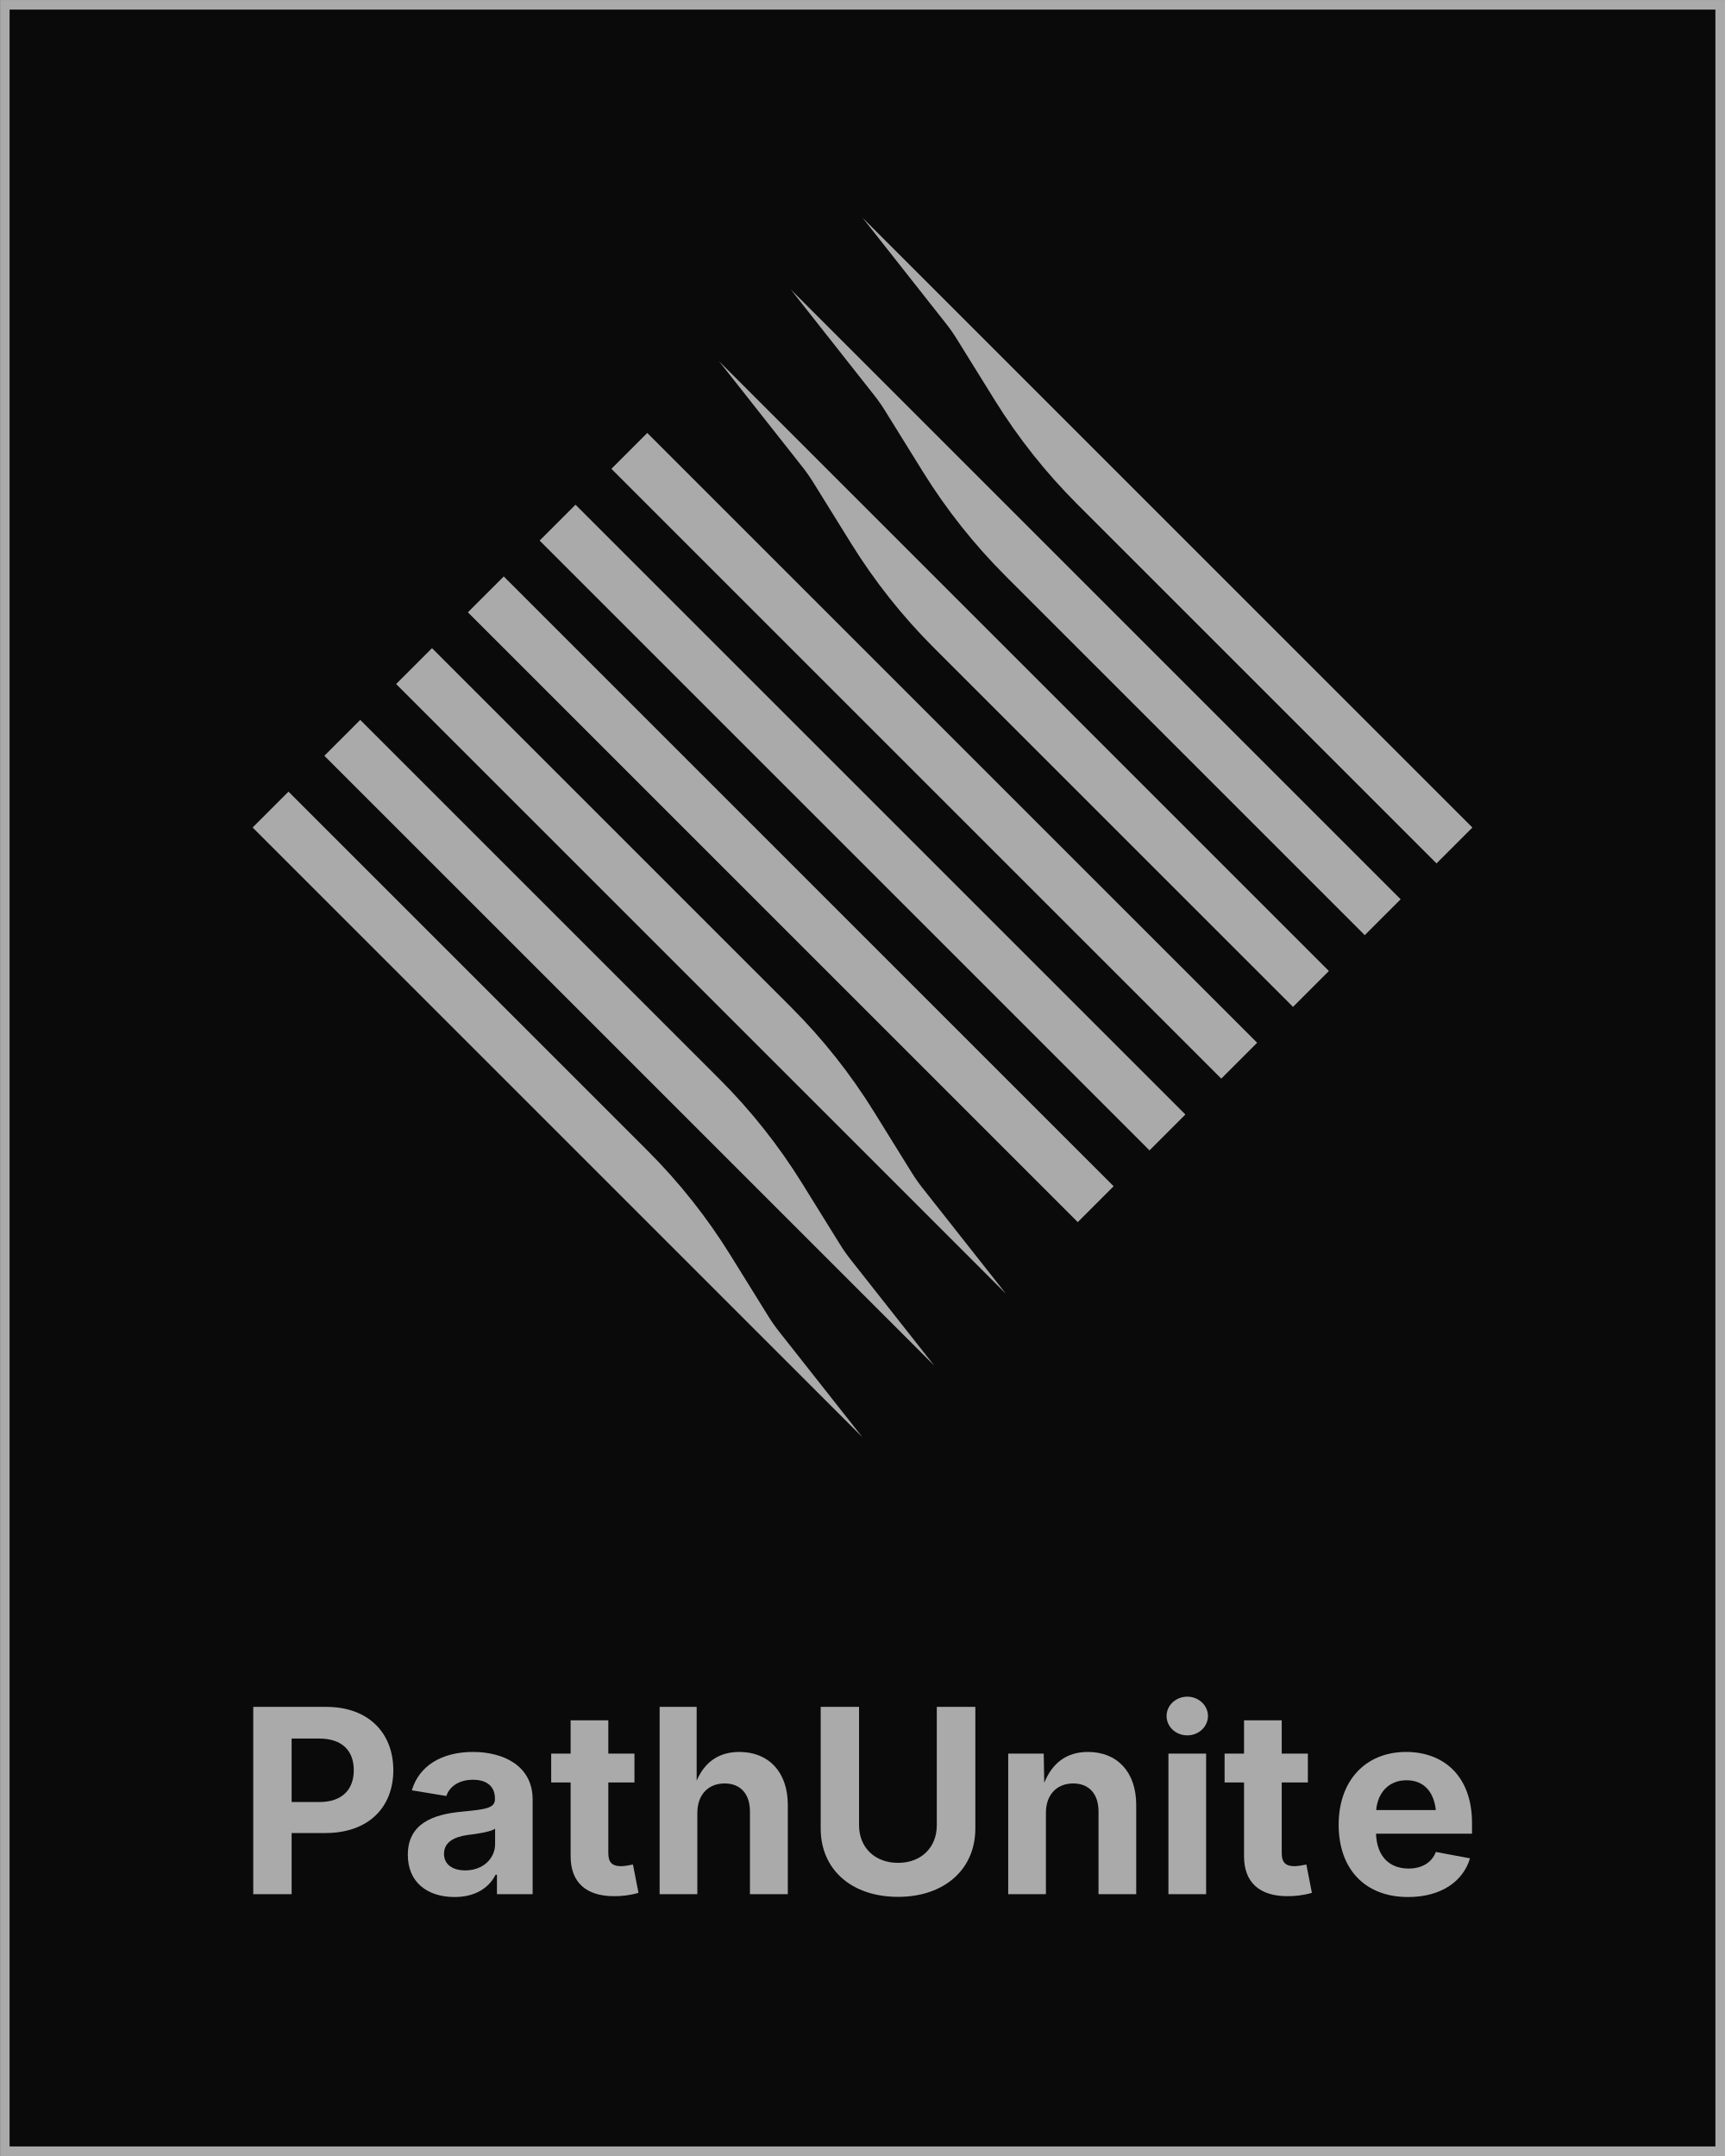
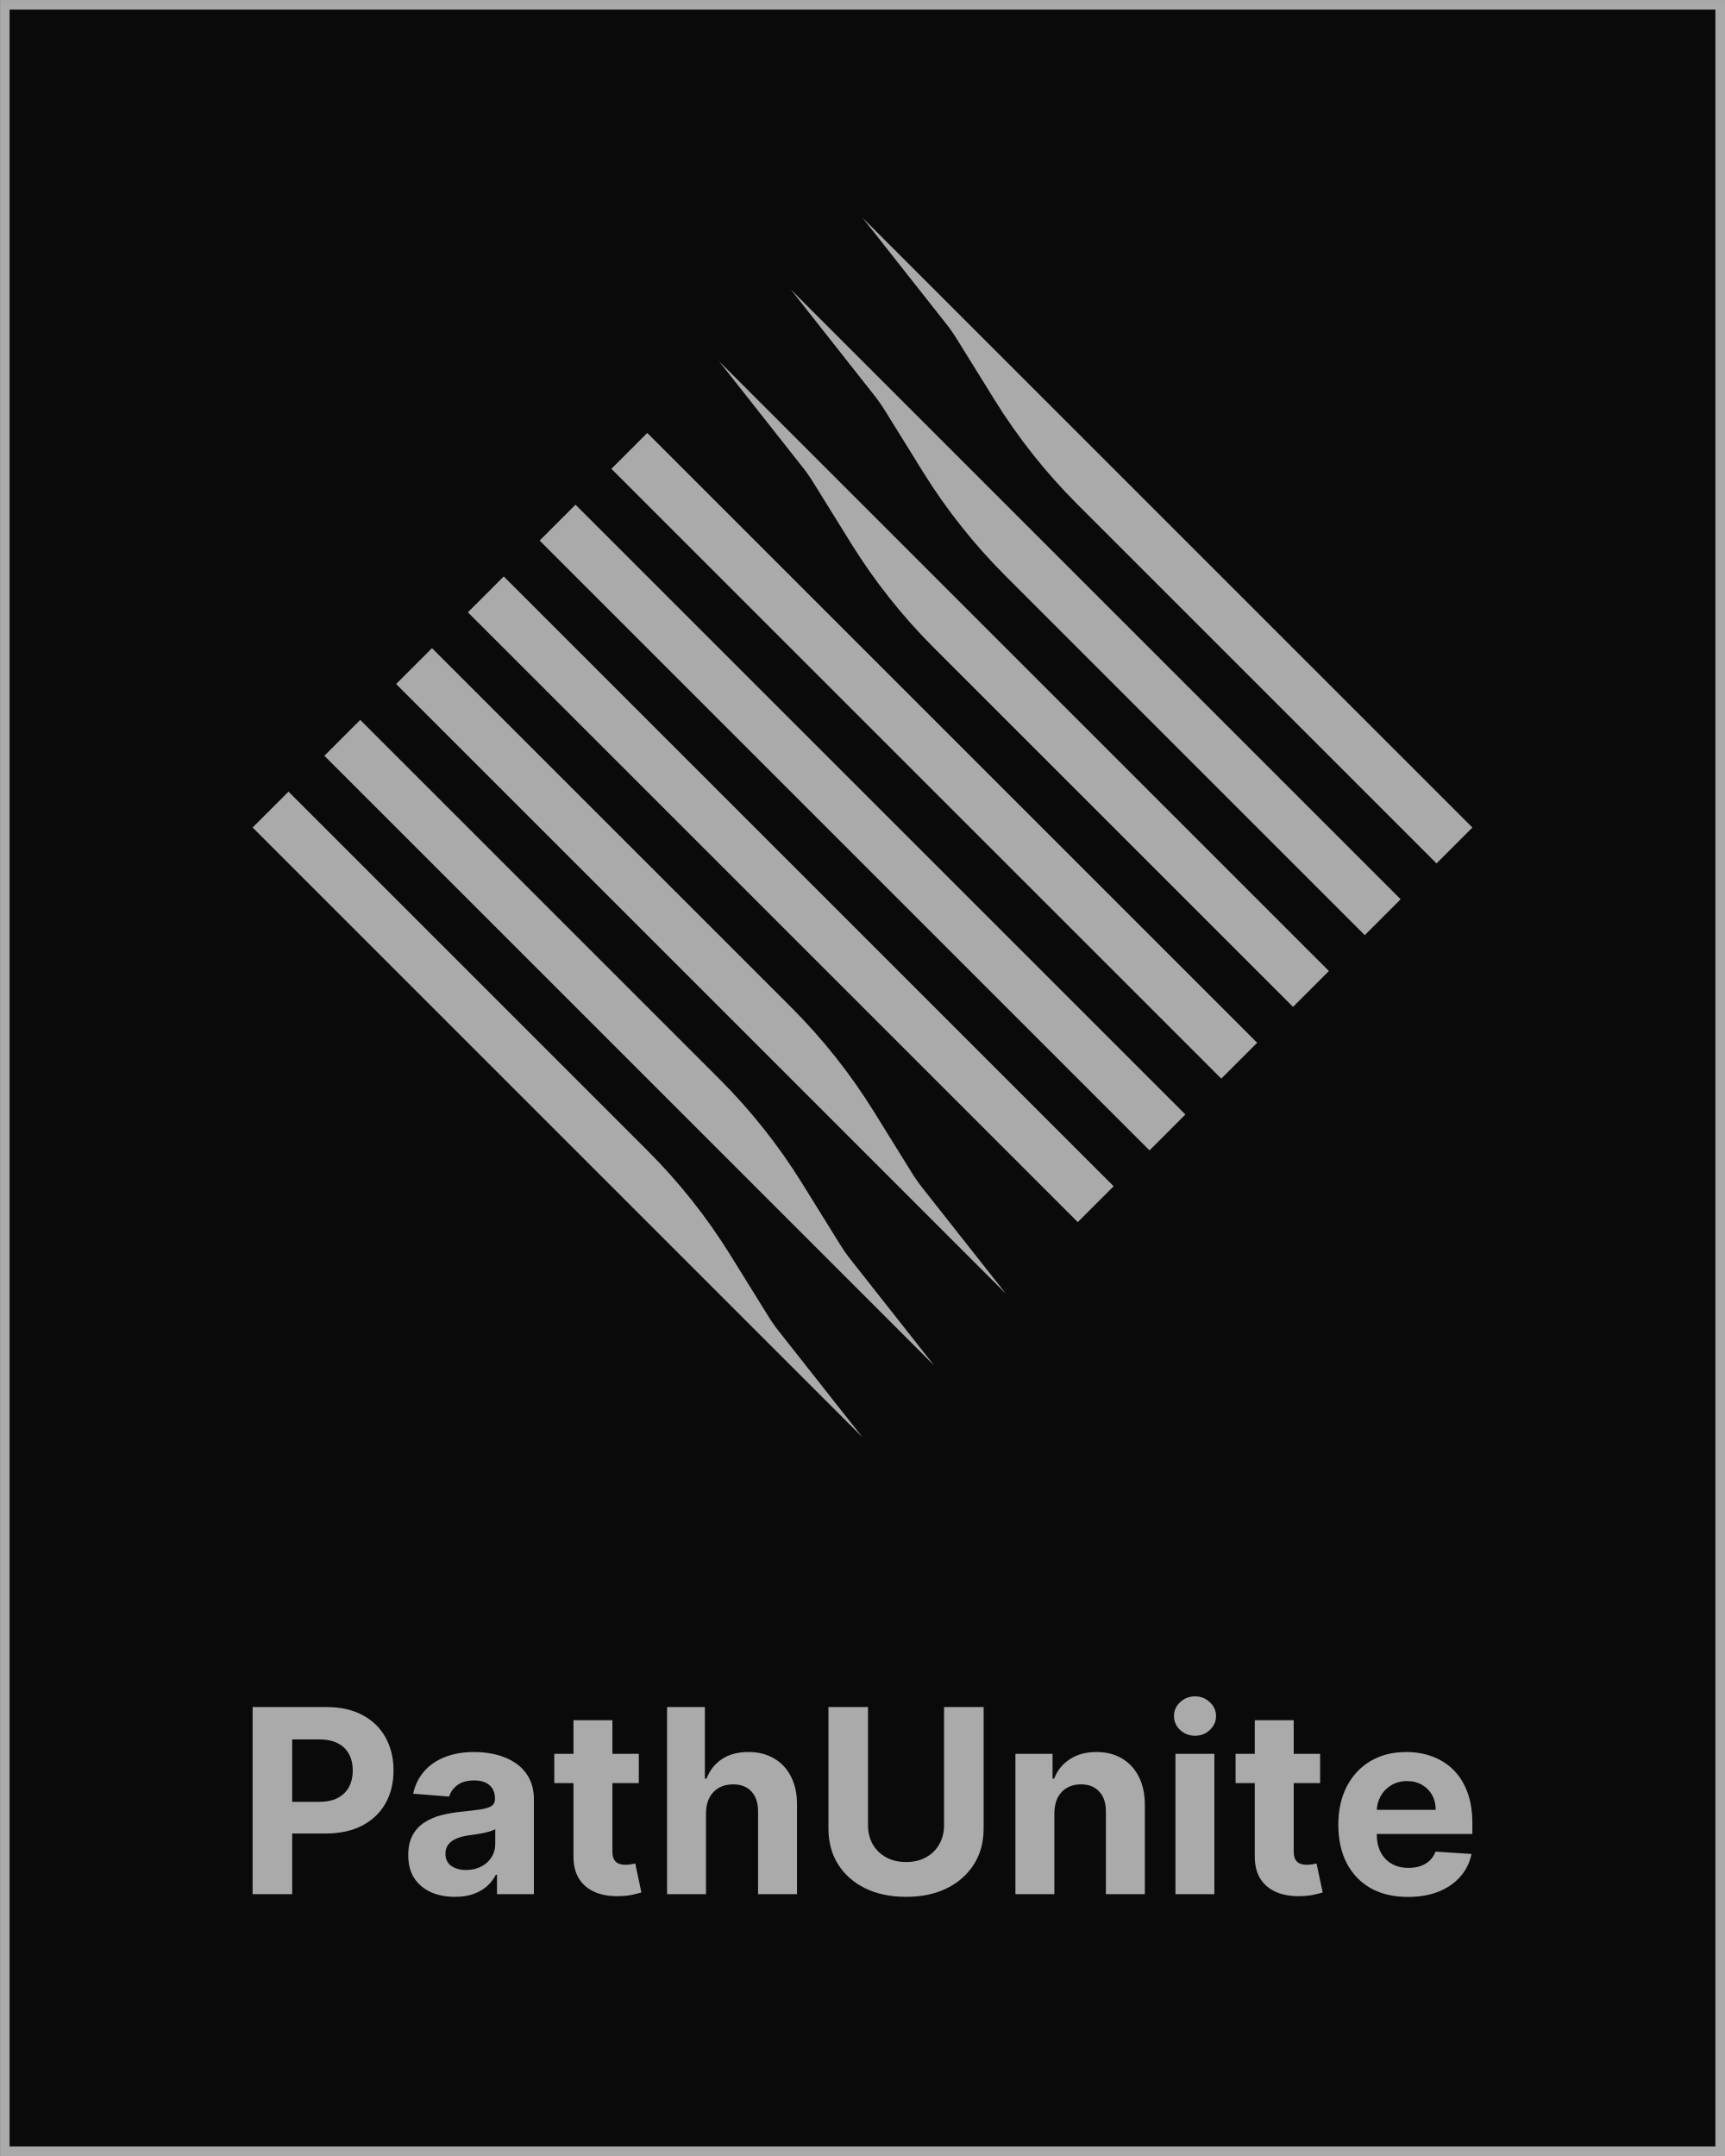
<svg xmlns="http://www.w3.org/2000/svg" width="100%" height="100%" viewBox="0 0 360 450" version="1.1" xml:space="preserve" style="fill-rule:evenodd;clip-rule:evenodd;stroke-linejoin:round;stroke-miterlimit:2;">
  <g transform="matrix(1,0,0,1,-2750,-315)">
    <g id="Logo" transform="matrix(1.8,0,0,1.8,633.52,-657)">
      <g transform="matrix(1.10384,0,0,1.3798,-138.975,-228.087)">
        <rect x="1191.12" y="556.667" width="181.186" height="181.186" style="fill:rgb(10,10,10);" />
        <path d="M1372.3,556.667L1372.3,737.853L1191.12,737.853L1191.12,556.667L1372.3,556.667ZM1371.29,557.472L1192.12,557.472L1192.12,737.048L1371.29,737.048L1371.29,557.472Z" style="fill:rgb(170,170,170);" />
      </g>
      <g id="PathUniteText" transform="matrix(1.24323,0,0,1.24323,832.804,230.379)">
-         <g transform="matrix(24,0,0,24,414.141,425.716)">
-                 </g>
-         <text x="297.95px" y="425.716px" style="font-family:'Inter-Bold', 'Inter';font-weight:700;font-size:24px;fill:rgb(170,170,170);">P<tspan x="313.146px 327.072px 336.669px " y="425.716px 425.716px 425.716px ">ath</tspan>Unit<tspan x="399.797px " y="425.716px ">e</tspan>
-         </text>
+         <path d="M299.467,425.716L299.467,408.262L306.354,408.262C307.677,408.262 308.805,408.515 309.737,409.02C310.669,409.52 311.379,410.216 311.868,411.108C312.362,411.995 312.609,413.017 312.609,414.177C312.609,415.336 312.359,416.358 311.859,417.245C311.359,418.131 310.635,418.821 309.686,419.316C308.743,419.81 307.601,420.057 306.26,420.057L301.871,420.057L301.871,417.1L305.663,417.1C306.374,417.1 306.959,416.978 307.419,416.733C307.885,416.483 308.231,416.14 308.459,415.702C308.692,415.259 308.808,414.75 308.808,414.177C308.808,413.597 308.692,413.091 308.459,412.659C308.231,412.222 307.885,411.884 307.419,411.645C306.953,411.401 306.362,411.279 305.646,411.279L303.158,411.279L303.158,425.716L299.467,425.716Z" style="fill:rgb(170,170,170);fill-rule:nonzero;" />
+         <path d="M318.328,425.963C317.493,425.963 316.749,425.819 316.095,425.529C315.442,425.233 314.925,424.799 314.544,424.225C314.169,423.645 313.981,422.924 313.981,422.06C313.981,421.333 314.115,420.722 314.382,420.228C314.649,419.733 315.013,419.336 315.473,419.034C315.933,418.733 316.456,418.506 317.041,418.353C317.632,418.199 318.251,418.091 318.899,418.029C319.66,417.949 320.274,417.875 320.74,417.807C321.206,417.733 321.544,417.625 321.754,417.483C321.964,417.341 322.07,417.131 322.07,416.853L322.07,416.802C322.07,416.262 321.899,415.844 321.558,415.549C321.223,415.253 320.746,415.106 320.126,415.106C319.473,415.106 318.953,415.25 318.567,415.54C318.18,415.824 317.925,416.182 317.8,416.614L314.442,416.341C314.612,415.546 314.947,414.858 315.447,414.279C315.947,413.694 316.592,413.245 317.382,412.932C318.177,412.614 319.098,412.455 320.143,412.455C320.871,412.455 321.567,412.54 322.231,412.711C322.902,412.881 323.496,413.145 324.013,413.503C324.535,413.861 324.947,414.321 325.249,414.884C325.55,415.441 325.7,416.108 325.7,416.887L325.7,425.716L322.257,425.716L322.257,423.901L322.155,423.901C321.945,424.31 321.663,424.671 321.311,424.983C320.959,425.29 320.535,425.532 320.041,425.708C319.547,425.878 318.976,425.963 318.328,425.963ZM319.368,423.458C319.902,423.458 320.374,423.353 320.783,423.142C321.192,422.927 321.513,422.637 321.746,422.273C321.979,421.909 322.095,421.498 322.095,421.037L322.095,419.648C321.981,419.722 321.825,419.79 321.626,419.853C321.433,419.909 321.214,419.963 320.97,420.015C320.726,420.06 320.481,420.103 320.237,420.142C319.993,420.177 319.771,420.208 319.572,420.236C319.146,420.299 318.774,420.398 318.456,420.534C318.138,420.671 317.891,420.856 317.714,421.088C317.538,421.316 317.45,421.6 317.45,421.941C317.45,422.435 317.629,422.813 317.987,423.074C318.351,423.33 318.811,423.458 319.368,423.458Z" style="fill:rgb(170,170,170);fill-rule:nonzero;" />
+         <path d="M335.484,412.625L335.484,415.353L327.601,415.353L327.601,412.625L335.484,412.625ZM329.391,409.489L333.021,409.489L333.021,421.694C333.021,422.029 333.072,422.29 333.175,422.478C333.277,422.659 333.419,422.787 333.601,422.861C333.788,422.935 334.004,422.972 334.249,422.972C334.419,422.972 334.589,422.958 334.76,422.929C334.93,422.895 335.061,422.87 335.152,422.853L335.723,425.554C335.541,425.611 335.285,425.677 334.956,425.75C334.626,425.83 334.226,425.878 333.754,425.895C332.879,425.929 332.112,425.813 331.453,425.546C330.8,425.279 330.291,424.864 329.927,424.302C329.564,423.739 329.385,423.029 329.391,422.171L329.391,409.489Z" style="fill:rgb(170,170,170);fill-rule:nonzero;" />
+         <path d="M341.749,418.148L341.749,425.716L338.118,425.716L338.118,408.262L341.646,408.262L341.646,414.935L341.8,414.935C342.095,414.162 342.572,413.557 343.231,413.12C343.891,412.677 344.717,412.455 345.712,412.455C346.621,412.455 347.413,412.654 348.089,413.052C348.771,413.444 349.3,414.009 349.675,414.748C350.055,415.481 350.243,416.358 350.237,417.381L350.237,425.716L346.606,425.716L346.606,418.029C346.612,417.222 346.408,416.594 345.993,416.145C345.584,415.696 345.01,415.472 344.271,415.472C343.777,415.472 343.339,415.577 342.959,415.787C342.584,415.998 342.288,416.304 342.072,416.708C341.862,417.106 341.754,417.586 341.749,418.148Z" style="fill:rgb(170,170,170);fill-rule:nonzero;" />
+         <path d="M363.95,408.262L367.641,408.262L367.641,419.597C367.641,420.87 367.337,421.983 366.729,422.938C366.126,423.892 365.283,424.637 364.197,425.171C363.112,425.699 361.848,425.963 360.405,425.963C358.956,425.963 357.689,425.699 356.604,425.171C355.518,424.637 354.675,423.892 354.072,422.938C353.47,421.983 353.169,420.87 353.169,419.597L353.169,408.262L356.859,408.262L356.859,419.282C356.859,419.946 357.004,420.537 357.294,421.054C357.589,421.571 358.004,421.978 358.538,422.273C359.072,422.569 359.695,422.716 360.405,422.716C361.121,422.716 361.743,422.569 362.271,422.273C362.805,421.978 363.217,421.571 363.507,421.054C363.802,420.537 363.95,419.946 363.95,419.282L363.95,408.262Z" style="fill:rgb(170,170,170);fill-rule:nonzero;" />
+         <path d="M374.237,418.148L374.237,425.716L370.606,425.716L370.606,412.625L374.067,412.625L374.067,414.935L374.22,414.935C374.51,414.174 374.996,413.571 375.677,413.128C376.359,412.679 377.186,412.455 378.158,412.455C379.067,412.455 379.859,412.654 380.535,413.052C381.212,413.449 381.737,414.017 382.112,414.756C382.487,415.489 382.675,416.364 382.675,417.381L382.675,425.716L379.044,425.716L379.044,418.029C379.05,417.228 378.845,416.603 378.43,416.154C378.016,415.699 377.445,415.472 376.717,415.472C376.229,415.472 375.797,415.577 375.422,415.787C375.052,415.998 374.763,416.304 374.552,416.708C374.348,417.106 374.243,417.586 374.237,418.148Z" style="fill:rgb(170,170,170);fill-rule:nonzero;" />
+         <path d="M385.53,425.716L385.53,412.625L389.16,412.625L389.16,425.716L385.53,425.716ZM387.354,410.938C386.814,410.938 386.351,410.759 385.964,410.401C385.584,410.037 385.393,409.603 385.393,409.097C385.393,408.597 385.584,408.168 385.964,407.81C386.351,407.446 386.814,407.265 387.354,407.265C387.893,407.265 388.354,407.446 388.734,407.81C389.121,408.168 389.314,408.597 389.314,409.097C389.314,409.603 389.121,410.037 388.734,410.401C388.354,410.759 387.893,410.938 387.354,410.938Z" style="fill:rgb(170,170,170);fill-rule:nonzero;" />
+         <path d="M399.021,412.625L399.021,415.353L391.138,415.353L391.138,412.625L399.021,412.625ZM392.927,409.489L396.558,409.489L396.558,421.694C396.558,422.029 396.609,422.29 396.712,422.478C396.814,422.659 396.956,422.787 397.138,422.861C397.325,422.935 397.541,422.972 397.785,422.972C397.956,422.972 398.126,422.958 398.297,422.929C398.467,422.895 398.598,422.87 398.689,422.853L399.26,425.554C399.078,425.611 398.822,425.677 398.493,425.75C398.163,425.83 397.763,425.878 397.291,425.895C396.416,425.929 395.649,425.813 394.99,425.546C394.337,425.279 393.828,424.864 393.464,424.302C393.101,423.739 392.922,423.029 392.927,422.171L392.927,409.489Z" style="fill:rgb(170,170,170);fill-rule:nonzero;" />
+         <path d="M407.212,425.972C405.865,425.972 404.706,425.699 403.734,425.154C402.768,424.603 402.024,423.824 401.501,422.819C400.979,421.807 400.717,420.611 400.717,419.231C400.717,417.884 400.979,416.702 401.501,415.685C402.024,414.668 402.76,413.875 403.709,413.307C404.663,412.739 405.783,412.455 407.067,412.455C407.93,412.455 408.734,412.594 409.479,412.873C410.229,413.145 410.882,413.557 411.439,414.108C412.001,414.659 412.439,415.353 412.751,416.188C413.064,417.017 413.22,417.989 413.22,419.103L413.22,420.1L402.166,420.1L402.166,417.85L409.802,417.85C409.802,417.327 409.689,416.864 409.462,416.461C409.234,416.057 408.919,415.742 408.516,415.515C408.118,415.282 407.655,415.165 407.126,415.165C406.575,415.165 406.087,415.293 405.66,415.549C405.24,415.799 404.91,416.137 404.672,416.563C404.433,416.983 404.311,417.452 404.305,417.969L404.305,420.108C404.305,420.756 404.425,421.316 404.663,421.787C404.908,422.259 405.251,422.623 405.695,422.878C406.138,423.134 406.663,423.262 407.271,423.262C407.675,423.262 408.044,423.205 408.379,423.091C408.714,422.978 409.001,422.807 409.24,422.58C409.479,422.353 409.66,422.074 409.785,421.745L413.143,421.966C412.973,422.773 412.624,423.478 412.095,424.08C411.572,424.677 410.896,425.142 410.067,425.478C409.243,425.807 408.291,425.972 407.212,425.972Z" style="fill:rgb(170,170,170);fill-rule:nonzero;" />
      </g>
      <g id="BarsWithEdits" transform="matrix(0.707107,-0.707107,0.707107,0.707107,370.01,707.382)">
        <g transform="matrix(0.452407,0,0,2.33744,496.542,-1027.49)">
          <rect x="449.359" y="670.602" width="13.002" height="42.782" style="fill:rgb(170,170,170);" />
        </g>
        <g transform="matrix(0.452407,0,0,2.33744,473.013,-1027.49)">
          <rect x="449.359" y="670.602" width="13.002" height="42.782" style="fill:rgb(170,170,170);" />
        </g>
        <g transform="matrix(0.452407,0,0,2.33744,484.777,-1027.49)">
          <rect x="449.359" y="670.602" width="13.002" height="42.782" style="fill:rgb(170,170,170);" />
        </g>
        <g transform="matrix(0.452407,0,0,2.33744,531.836,-1027.49)">
          <path d="M462.362,670.602L462.362,713.384L449.359,713.384L449.359,688.181C449.359,685.976 450.672,683.778 453.272,681.631L457.485,678.152C457.846,677.853 458.121,677.551 458.307,677.246L462.362,670.602Z" style="fill:rgb(170,170,170);" />
        </g>
        <g transform="matrix(0.452407,0,0,2.33744,520.072,-1027.49)">
          <path d="M462.362,670.602L462.362,713.384L449.359,713.384L449.359,688.181C449.359,685.976 450.672,683.778 453.272,681.631L457.485,678.152C457.846,677.853 458.121,677.551 458.307,677.246L462.362,670.602Z" style="fill:rgb(170,170,170);" />
        </g>
        <g transform="matrix(0.452407,0,0,2.33744,508.307,-1027.49)">
          <path d="M462.362,670.602L462.362,713.384L449.359,713.384L449.359,688.181C449.359,685.976 450.672,683.778 453.272,681.631L457.485,678.152C457.846,677.853 458.121,677.551 458.307,677.246L462.362,670.602Z" style="fill:rgb(170,170,170);" />
        </g>
        <g transform="matrix(-0.452407,-5.54039e-17,2.86254e-16,-2.33744,850.188,2207.49)">
          <path d="M462.362,670.602L462.362,713.384L449.359,713.384L449.359,688.181C449.359,685.976 450.672,683.778 453.272,681.631L457.485,678.152C457.846,677.853 458.121,677.551 458.307,677.246L462.362,670.602Z" style="fill:rgb(170,170,170);" />
        </g>
        <g transform="matrix(-0.452407,-5.54039e-17,2.86254e-16,-2.33744,861.953,2207.49)">
          <path d="M462.362,670.602L462.362,713.384L449.359,713.384L449.359,688.181C449.359,685.976 450.672,683.778 453.272,681.631L457.485,678.152C457.846,677.853 458.121,677.551 458.307,677.246L462.362,670.602Z" style="fill:rgb(170,170,170);" />
        </g>
        <g transform="matrix(-0.452407,-5.54039e-17,2.86254e-16,-2.33744,873.717,2207.49)">
          <path d="M462.362,670.602L462.362,713.384L449.359,713.384L449.359,688.181C449.359,685.976 450.672,683.778 453.272,681.631L457.485,678.152C457.846,677.853 458.121,677.551 458.307,677.246L462.362,670.602Z" style="fill:rgb(170,170,170);" />
        </g>
      </g>
    </g>
  </g>
</svg>
